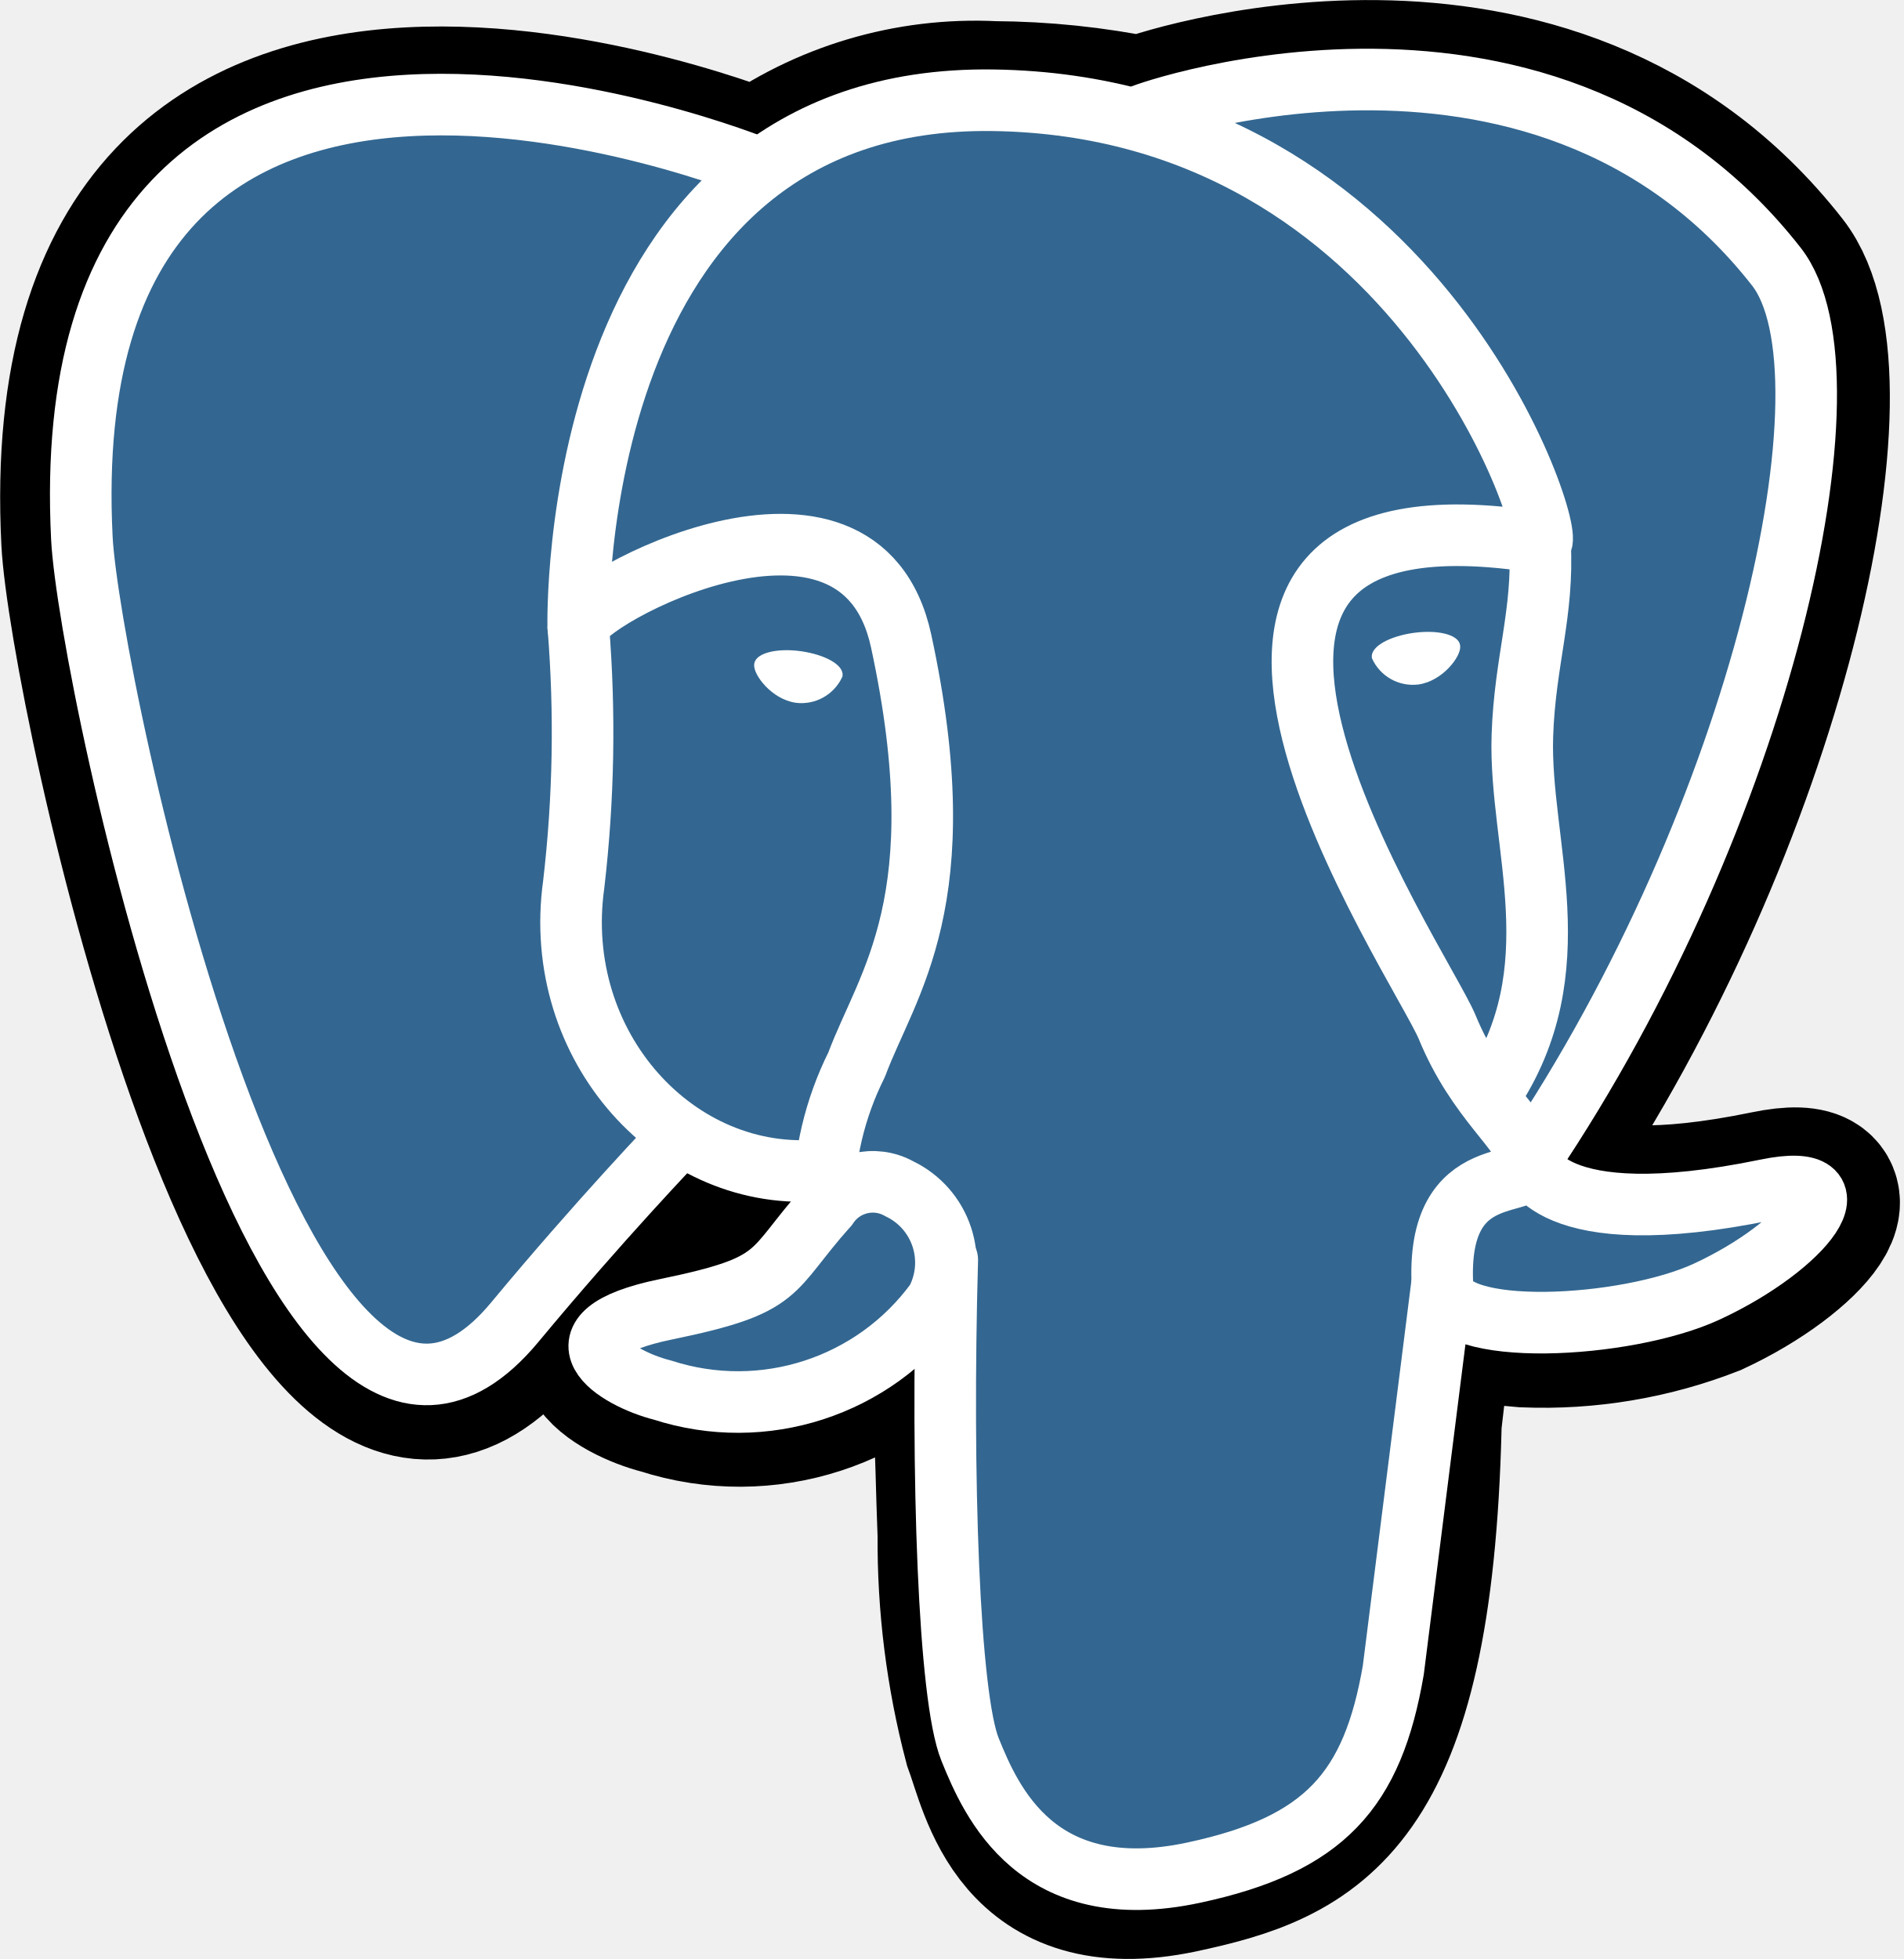
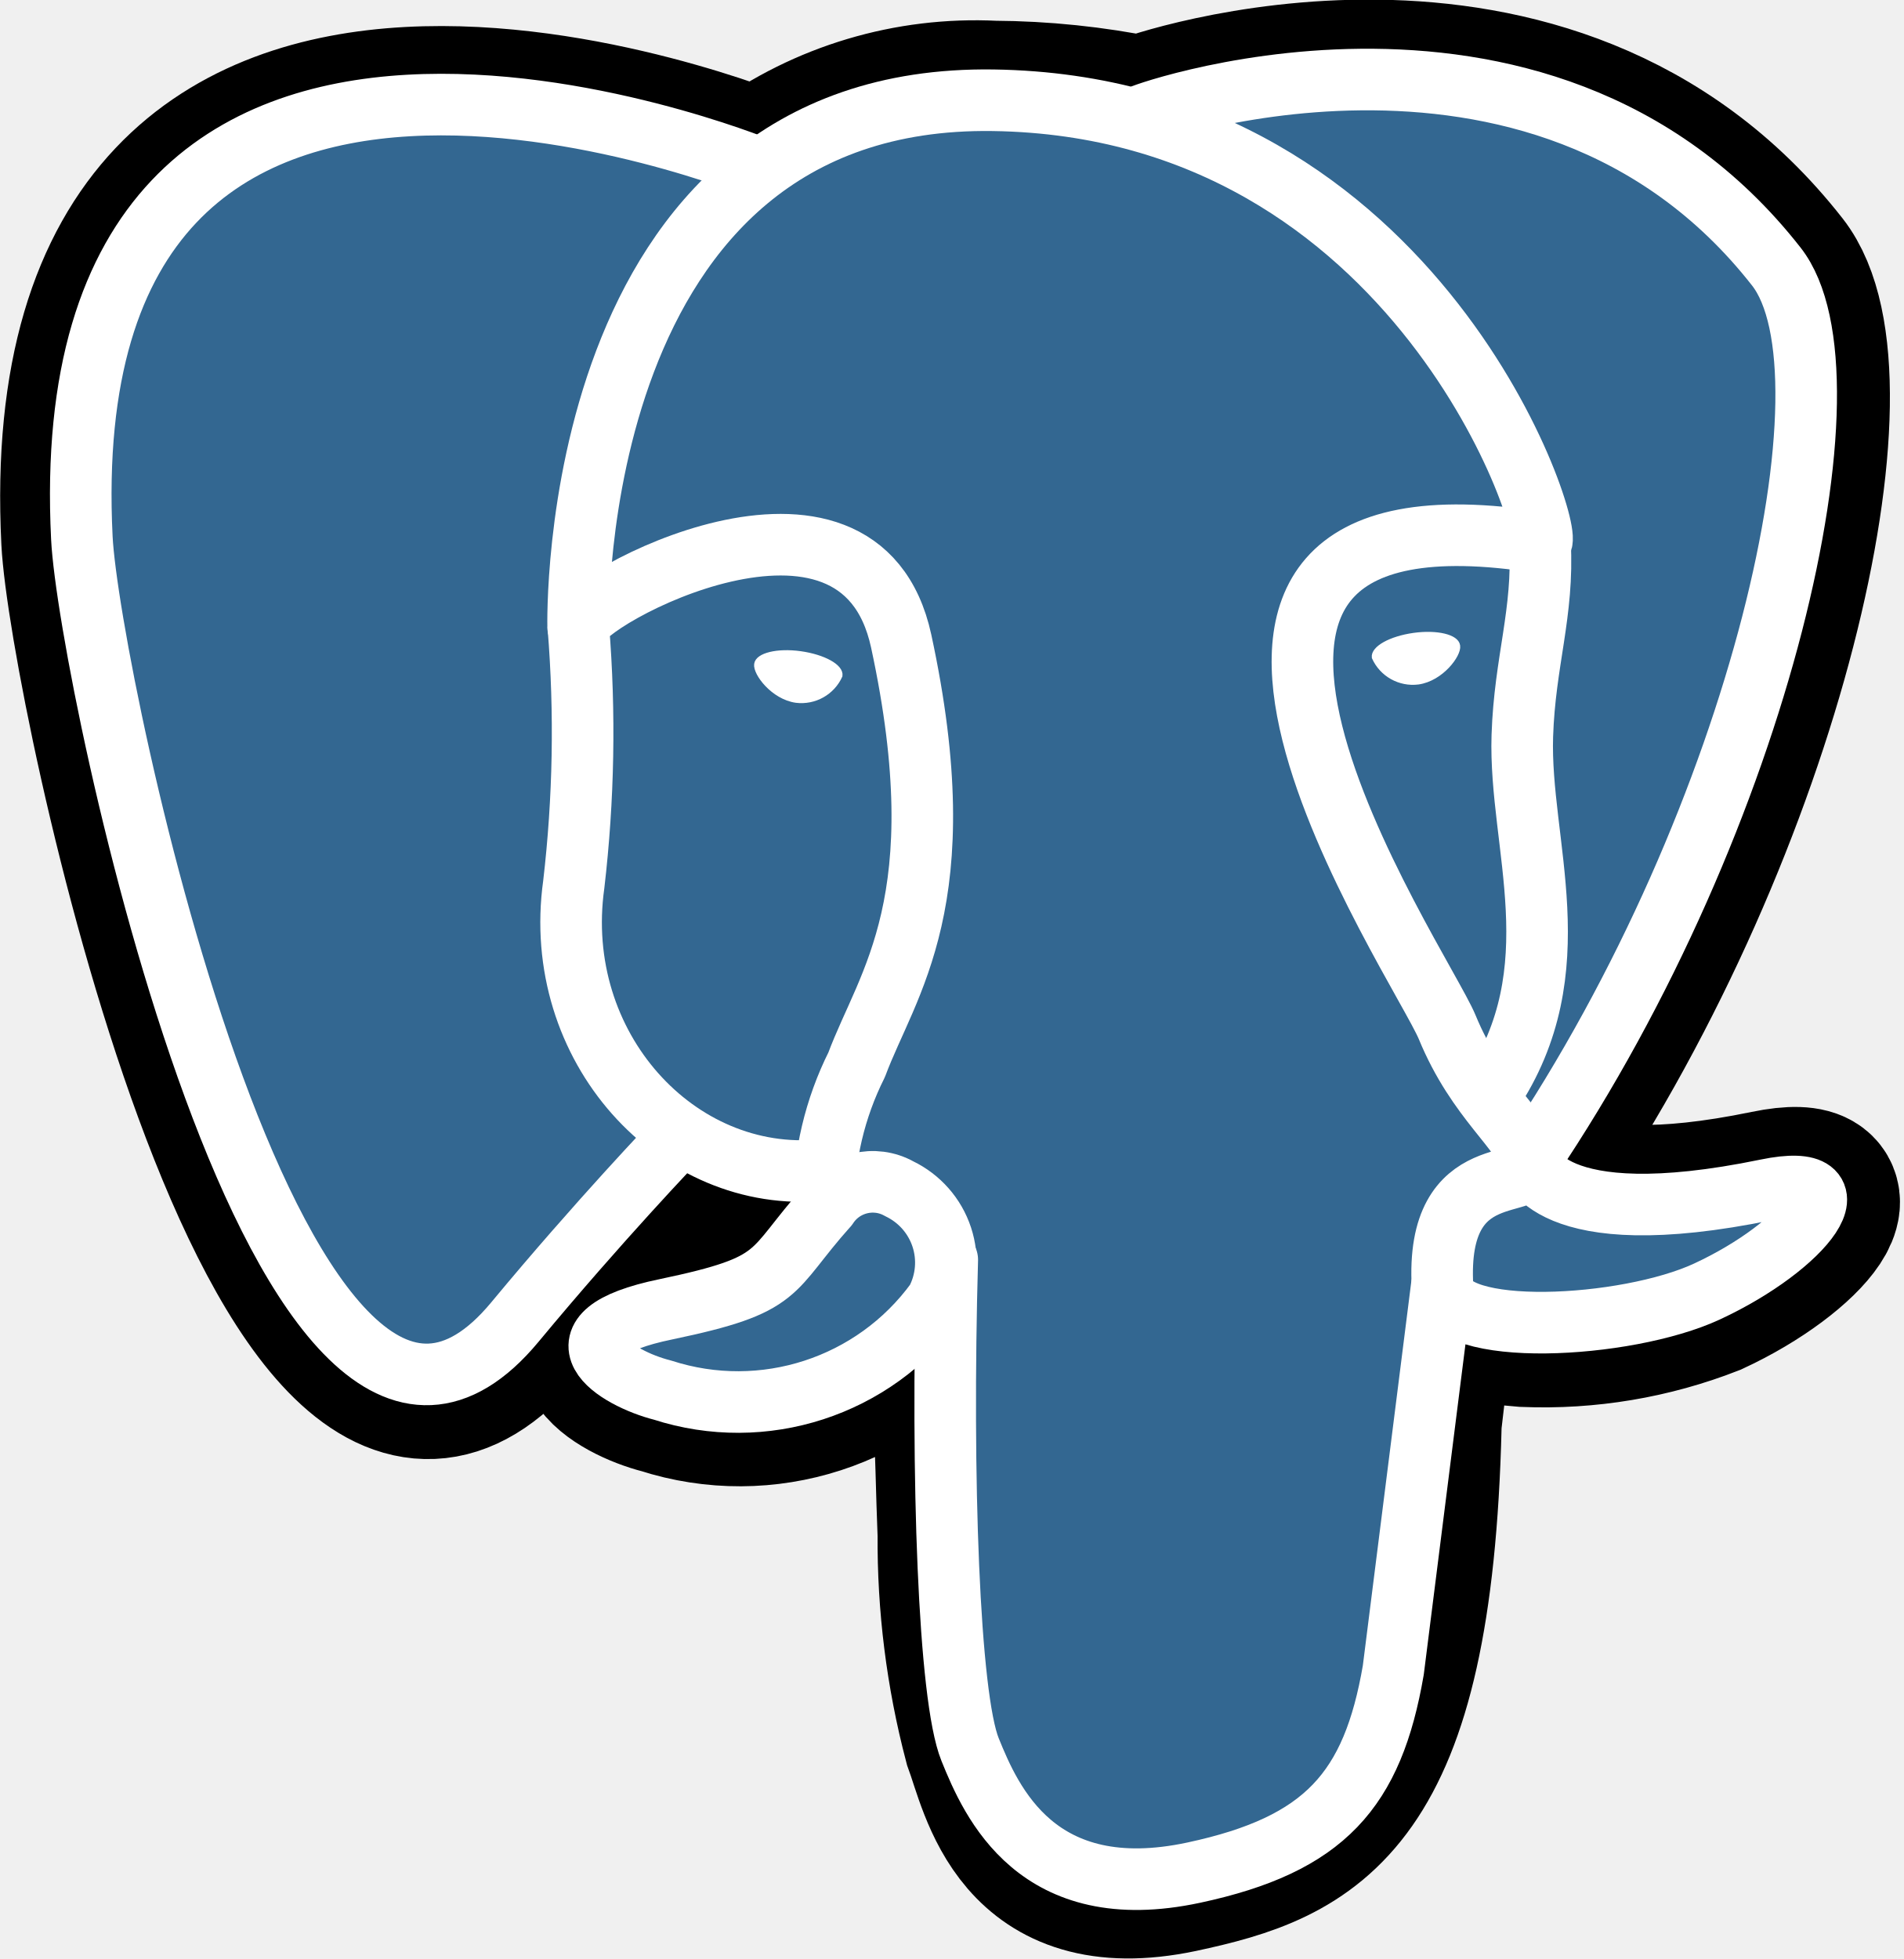
- <svg xmlns="http://www.w3.org/2000/svg" width="46.366" height="47.715" viewBox="0 0 46.366 47.715">
-   <g id="psql" transform="translate(0.482 0.897)">
-     <path id="Path_27" data-name="Path 27" d="M34.073,33.8c.3-2.529.212-2.9,2.095-2.49l.479.043a11.057,11.057,0,0,0,4.472-.749c2.395-1.111,3.814-2.967,1.453-2.478-5.385,1.111-5.777-.714-5.777-.714,5.689-8.441,8.069-19.156,6.013-21.778-5.6-7.156-15.29-3.772-15.452-3.682l-.052.009a18.558,18.558,0,0,0-3.6-.373,8.9,8.9,0,0,0-5.691,1.7S.73-3.831,1.534,12.249c.171,3.421,4.9,25.9,10.547,19.1,2.067-2.486,4.06-4.586,4.06-4.586a5.223,5.223,0,0,0,3.418.872l.1-.082a3.745,3.745,0,0,0,.039.965c-1.453,1.625-1.025,1.91-3.932,2.508-2.941.606-1.211,1.685-.086,1.968a5.976,5.976,0,0,0,6.671-2.165l-.086.341c.57.457.531,3.28.615,5.3a19.149,19.149,0,0,0,.628,5.009c.412,1.109.894,3.969,4.715,3.168,3.192-.684,5.633-1.67,5.857-10.827" transform="translate(0.015 0.03)" stroke="#000" stroke-width="4" />
-     <path id="Path_28" data-name="Path 28" d="M42.562,28.134c-5.385,1.111-5.777-.714-5.777-.714C42.474,18.979,44.854,8.264,42.8,5.642,37.2-1.513,27.51,1.872,27.348,1.96l-.052.009A19.213,19.213,0,0,0,23.7,1.595a8.9,8.9,0,0,0-5.691,1.7S.722-3.824,1.527,12.256c.171,3.421,4.9,25.9,10.547,19.1,2.08-2.5,4.073-4.6,4.073-4.6a5.223,5.223,0,0,0,3.418.872l.1-.082a3.764,3.764,0,0,0,.039.965c-1.453,1.625-1.025,1.91-3.932,2.508-2.941.606-1.211,1.685-.086,1.968a5.976,5.976,0,0,0,6.671-2.165l-.086.341c.57.457.969,2.968.9,5.246s-.112,3.839.335,5.061.894,3.969,4.715,3.168c3.192-.684,4.845-2.46,5.078-5.415.164-2.1.533-1.793.559-3.671l.3-.891c.341-2.851.056-3.77,2.022-3.341l.479.043a10.906,10.906,0,0,0,4.454-.749c2.395-1.111,3.814-2.967,1.453-2.478Z" transform="translate(0.009 0.038)" fill="#336791" />
-     <g id="Group_22" data-name="Group 22" transform="translate(1.489 1.039)">
-       <g id="Group_20" data-name="Group 20">
-         <path id="Path_29" data-name="Path 29" d="M22.592,29.788c-.149,5.3.037,10.644.555,11.926s1.631,3.82,5.452,3c3.192-.684,4.355-2.009,4.858-4.933l1.18-9.349M18.012,3.2s-17.3-7.074-16.5,9.006c.171,3.421,4.9,25.9,10.547,19.1,2.061-2.484,3.924-4.428,3.924-4.428M27.355,1.911c-.6.186,9.623-3.736,15.433,3.686,2.05,2.622-.326,13.337-6.015,21.778" transform="translate(-1.489 -1.039)" fill="none" stroke="#fff" stroke-linecap="round" stroke-linejoin="round" stroke-width="1.5" />
-         <path id="Path_30" data-name="Path 30" d="M31.162,27.137s.373,1.826,5.777.712c2.361-.488.939,1.368-1.453,2.478-1.964.913-6.369,1.146-6.442-.112-.186-3.252,2.318-2.264,2.137-3.078-.164-.734-1.286-1.453-2.024-3.25-.647-1.565-8.87-13.585,2.281-11.8C31.848,12,28.531,1.464,18.1,1.312S7.991,14.141,7.991,14.141" transform="translate(4.123 -0.806)" fill="none" stroke="#fff" stroke-linecap="round" stroke-linejoin="bevel" stroke-width="1.5" />
-       </g>
-       <g id="Group_21" data-name="Group 21" transform="translate(11.939 11.33)">
-         <path id="Path_31" data-name="Path 31" d="M13.822,16.044c-1.453,1.625-1.025,1.91-3.932,2.508-2.941.606-1.211,1.685-.086,1.968a5.975,5.975,0,0,0,6.671-2.167,1.993,1.993,0,0,0-.9-2.736,1.32,1.32,0,0,0-1.752.429Z" transform="translate(-7.578 0.072)" fill="none" stroke="#fff" stroke-linejoin="round" stroke-width="1.5" />
-         <path id="Path_32" data-name="Path 32" d="M14.045,23.208a7.643,7.643,0,0,1,.807-3.421c.742-1.994,2.452-3.988,1.085-10.318-1.019-4.715-7.864-.982-7.864-.343a31.879,31.879,0,0,1-.112,6.27c-.553,3.954,2.516,7.3,6.049,6.956" transform="translate(-7.896 -7.12)" fill="none" stroke="#fff" stroke-linecap="round" stroke-linejoin="round" stroke-width="1.5" />
-       </g>
+ <svg xmlns="http://www.w3.org/2000/svg" width="46.366" height="47.715">
+   <style>.B{stroke-width:1.5}.C{stroke-linecap:round}.D{stroke-linejoin:round}</style>
+   <path d="M34.57 34.727c.3-2.53.212-2.9 2.095-2.5l.48.043c1.526.062 3.05-.193 4.472-.75 2.395-1.11 3.814-2.967 1.453-2.478-5.385 1.11-5.777-.714-5.777-.714 5.69-8.44 8.07-19.156 6.013-21.778-5.6-7.156-15.3-3.772-15.452-3.682l-.052.01a18.56 18.56 0 0 0-3.6-.373 8.9 8.9 0 0 0-5.691 1.7s-17.283-7.12-16.48 8.96c.17 3.42 4.9 25.9 10.547 19.1 2.067-2.486 4.06-4.586 4.06-4.586 1.004.678 2.212.987 3.418.872l.1-.082c-.03.322-.016.646.04.965-1.453 1.625-1.025 1.9-3.932 2.508-2.94.606-1.21 1.685-.086 1.968 2.458.796 5.15-.077 6.67-2.165l-.086.34c.57.457.53 3.28.615 5.3a19.15 19.15 0 0 0 .628 5.009c.412 1.11.894 3.97 4.715 3.168 3.192-.684 5.633-1.67 5.857-10.827" stroke="#000" stroke-width="4" />
+   <path d="M43.053 29.07c-5.385 1.11-5.777-.714-5.777-.714 5.69-8.44 8.07-19.156 6.015-21.778C37.69-.578 28 2.807 27.84 2.895l-.052.01c-1.184-.237-2.388-.363-3.596-.374a8.9 8.9 0 0 0-5.691 1.7c0 0-17.287-7.12-16.482 8.96.17 3.42 4.9 25.9 10.547 19.1 2.08-2.5 4.073-4.6 4.073-4.6 1.004.678 2.212.987 3.418.872l.1-.082c-.028.322-.015.646.04.965-1.453 1.625-1.025 1.9-3.932 2.508-2.94.606-1.21 1.685-.086 1.968 2.458.796 5.15-.077 6.67-2.165l-.086.34c.57.457.97 2.968.9 5.246s-.112 3.84.335 5.06.894 3.97 4.715 3.168c3.192-.684 4.845-2.46 5.078-5.415.164-2.1.533-1.793.56-3.67l.3-.89c.34-2.85.056-3.77 2.022-3.34l.48.043c1.52.064 3.038-.19 4.454-.75 2.395-1.11 3.814-2.967 1.453-2.478z" fill="#336791" />
+   <g fill="none" stroke="#fff" class="B">
+     <g class="C">
+       <path d="M23.074 30.685c-.15 5.3.037 10.644.555 11.926s1.63 3.82 5.452 3c3.192-.684 4.355-2.01 4.858-4.933l1.18-9.35M18.494 4.097s-17.3-7.074-16.5 9.006c.17 3.42 4.9 25.9 10.547 19.1 2.06-2.484 3.924-4.428 3.924-4.428M27.837 2.808c-.6.186 9.623-3.736 15.433 3.686 2.05 2.622-.326 13.337-6.015 21.778" class="D" />
+       <path d="M37.256 28.267s.373 1.826 5.777.712c2.36-.488.94 1.368-1.453 2.478-1.964.913-6.37 1.146-6.442-.112-.186-3.252 2.318-2.264 2.137-3.078-.164-.734-1.286-1.453-2.024-3.25-.647-1.565-8.87-13.585 2.28-11.8.4-.087-2.907-10.623-13.338-10.775s-10.11 12.83-10.11 12.83" stroke-linejoin="bevel" />
    </g>
-     <g id="Group_23" data-name="Group 23" transform="translate(17.947 14.557)">
-       <path id="Path_33" data-name="Path 33" d="M10.323,8.274c-.032.218.4.8.962.88a1.035,1.035,0,0,0,1.071-.6c.032-.22-.4-.458-.962-.537S10.351,8.058,10.323,8.274Z" transform="translate(-10.321 -7.55)" fill="#fff" stroke="#fff" stroke-width="0.12" />
-       <path id="Path_34" data-name="Path 34" d="M20.429,8.035c.03.218-.4.8-.962.88a1.032,1.032,0,0,1-1.071-.6c-.028-.22.4-.458.962-.537s1.044.037,1.071.253Z" transform="translate(-3.35 -7.757)" fill="#fff" stroke="#fff" stroke-width="0.12" />
+     <g class="D">
+       <path d="M20.154 29.382c-1.453 1.625-1.025 1.9-3.932 2.508-2.94.606-1.21 1.685-.086 1.968 2.458.796 5.15-.078 6.67-2.167.256-.48.304-1.044.134-1.56s-.544-.94-1.034-1.176a1.32 1.32 0 0 0-1.752.429z" />
+       <path d="M20.06 29.354c0-1.188.276-2.36.807-3.42.742-1.994 2.452-3.988 1.085-10.318-1.02-4.715-7.864-.982-7.864-.343a31.88 31.88 0 0 1-.112 6.27c-.553 3.954 2.516 7.3 6.05 6.956" class="C" />
    </g>
-     <path id="Path_35" data-name="Path 35" d="M21.117,7.095c.093,1.714-.369,2.879-.429,4.7-.086,2.65,1.263,5.684-.77,8.721" transform="translate(15.913 5.229)" fill="none" stroke="#fff" stroke-linecap="round" stroke-linejoin="round" stroke-width="1.5" />
  </g>
+   <path d="M18.43 16.178c-.032.218.4.8.962.88.45.056.884-.187 1.07-.6.032-.22-.4-.458-.962-.537s-1.043.04-1.07.257zm17.078-.446c.03.218-.4.8-.962.88a1.03 1.03 0 0 1-1.071-.6c-.028-.22.4-.458.962-.537s1.044.037 1.07.253z" stroke="#fff" fill="#fff" stroke-width=".12" />
+   <path d="M37.512 13.22c.093 1.714-.37 2.88-.43 4.7-.086 2.65 1.263 5.684-.77 8.72" fill="none" stroke="#fff" class="B C D" />
</svg>
